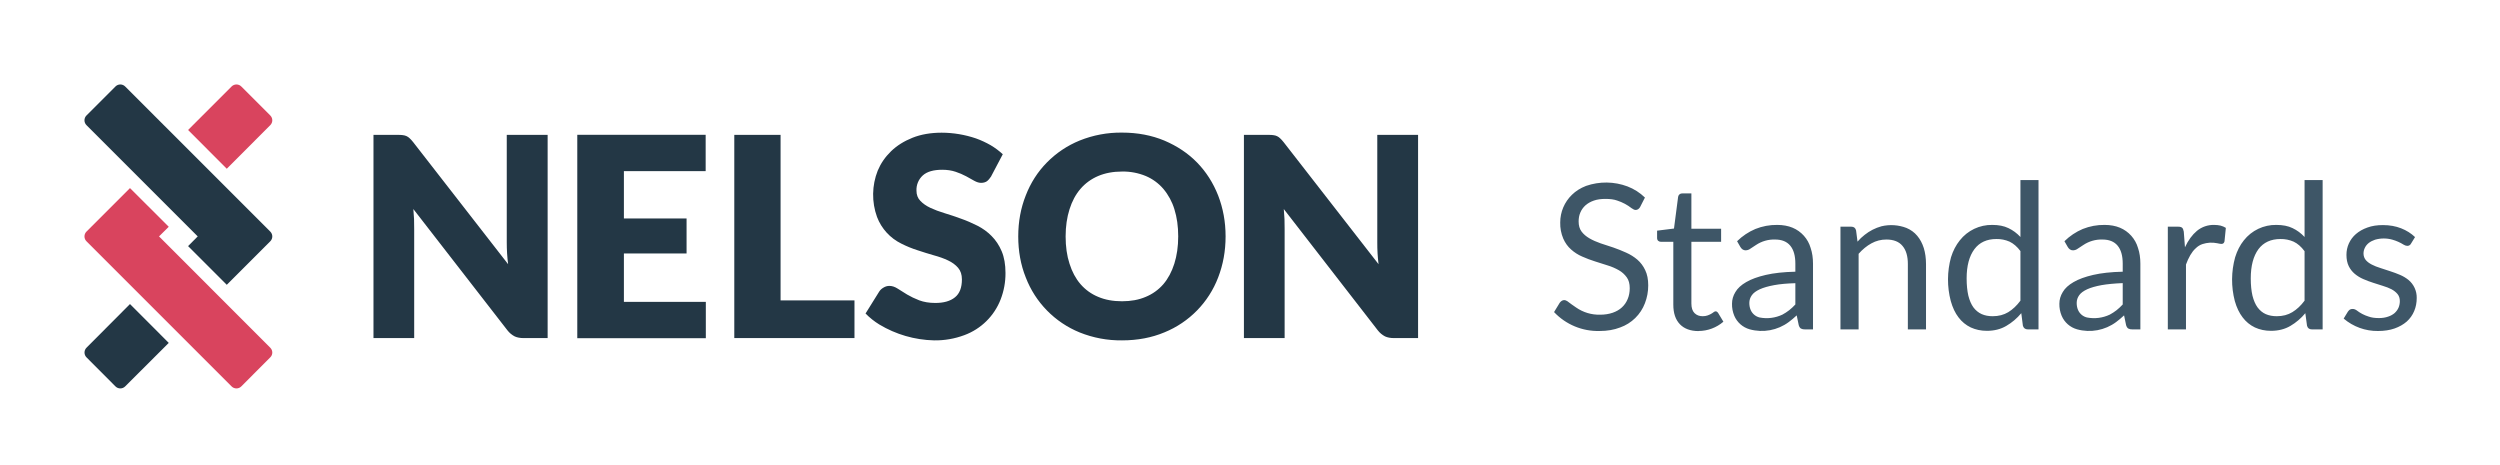
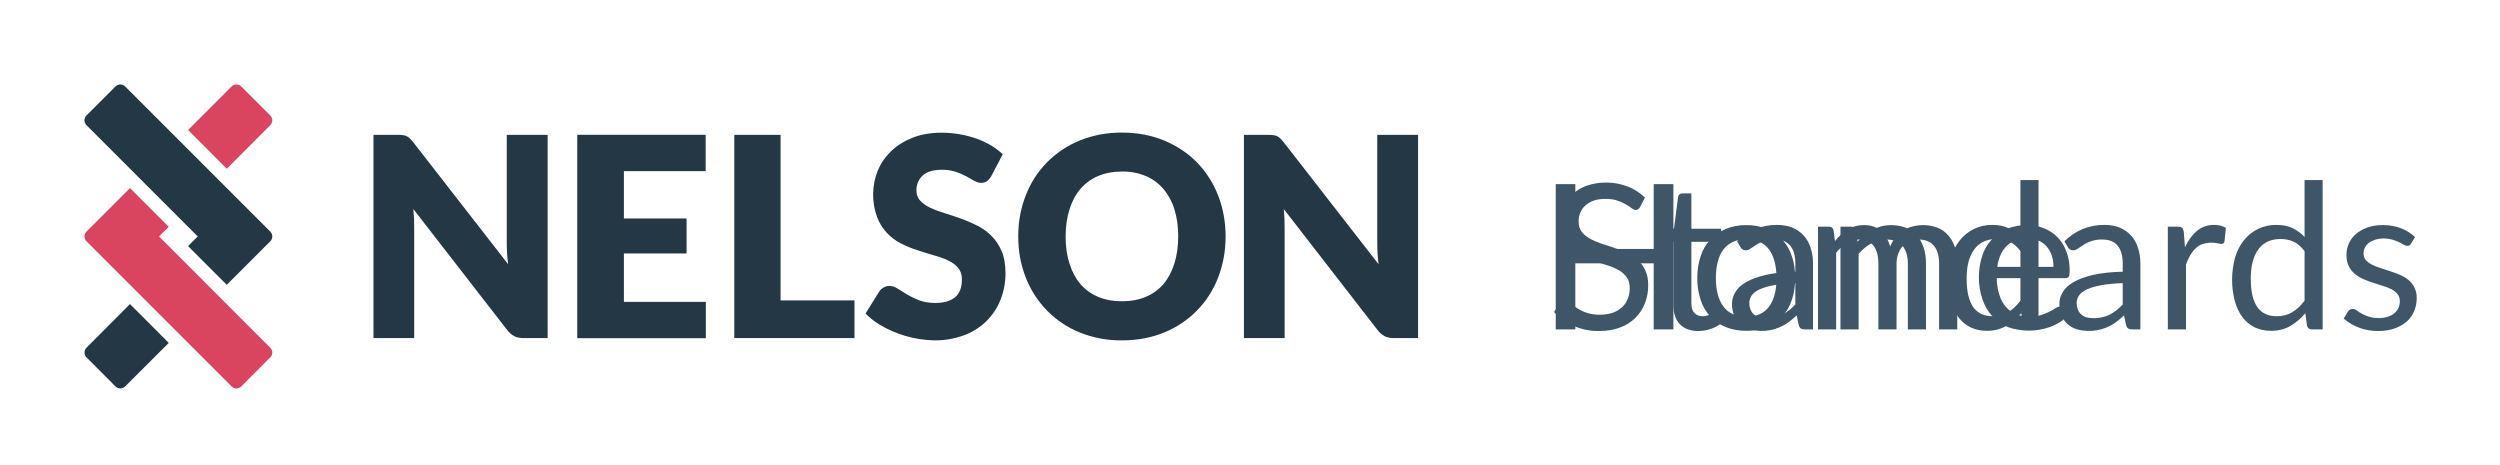
<svg xmlns="http://www.w3.org/2000/svg" viewBox="0 0 296 55">
-   <style>
-     .home {
-       opacity: 0;
-       transition: 0.2s;
-       transform: translateY(10px);
-       transition-delay: 0s;
-     }
-     .team {
-       opacity: 1;
-       transition: 0.2s;
-       transform: translateY(0);
-       transition-delay: 0.1s;
-     }
-     .logo:hover .team {
-       opacity: 0;
-       transform: translateY(-10px);
-       transition-delay: 0s;
-     }
-     .logo:hover .home {
-       opacity: 1;
-       transform: translateY(0);
-       transition-delay: 0.1s;
-     }
-     .left-arrow {
-       transition: 0.2s;
-     }
-     .logo:hover .left-arrow {
-       fill: #3a8fdd;
-     }
-     
-   </style>
  <g class="logo" fill="none" fill-rule="evenodd">
    <path fill="#FFF" d="M0 0h296v56H0z" />
    <path class="home" fill="#3E5667" fill-rule="nonzero" d="M198.13 21.8V39h-2.33v-7.82h-9.28V39h-2.32V21.8h2.32v7.67h9.28V21.8h2.33zm8.64 4.85c.89 0 1.69.15 2.4.45a5.14 5.14 0 0 1 2.98 3.23c.27.77.4 1.63.4 2.59s-.13 1.82-.4 2.59a5.08 5.08 0 0 1-2.98 3.22c-.71.3-1.51.44-2.4.44-.9 0-1.7-.15-2.42-.44a5.07 5.07 0 0 1-2.99-3.22 7.83 7.83 0 0 1-.4-2.6c0-.95.13-1.8.4-2.58a5.13 5.13 0 0 1 2.99-3.23c.72-.3 1.52-.45 2.42-.45zm0 10.85c1.2 0 2.1-.4 2.69-1.2.59-.81.88-1.93.88-3.37 0-1.45-.3-2.58-.88-3.39-.6-.8-1.5-1.2-2.7-1.2-.6 0-1.13.1-1.58.3-.45.21-.83.51-1.13.9a4 4 0 0 0-.67 1.45 7.75 7.75 0 0 0-.22 1.94c0 1.44.3 2.56.89 3.36.6.8 1.5 1.21 2.72 1.21zm8.48 1.5V26.84h1.29c.3 0 .49.15.56.45l.16 1.25c.44-.56.95-1 1.5-1.36.57-.35 1.22-.53 1.95-.53.82 0 1.48.23 1.99.69.5.45.87 1.07 1.1 1.84a4 4 0 0 1 1.6-1.93c.35-.2.71-.36 1.1-.45a4.9 4.9 0 0 1 2.9.16c.5.2.92.5 1.27.9.34.38.61.87.8 1.44.18.57.27 1.22.27 1.96V39h-2.15v-7.74c0-.95-.2-1.67-.62-2.17-.42-.49-1.02-.73-1.8-.73-.35 0-.69.06-1 .18a2.41 2.41 0 0 0-1.4 1.45c-.15.37-.22.79-.22 1.27V39h-2.15v-7.74c0-.98-.2-1.7-.58-2.18-.4-.48-.97-.72-1.72-.72-.53 0-1.02.14-1.46.42-.45.29-.86.67-1.24 1.16V39h-2.15zm27.88-7.4c0-.5-.07-.95-.21-1.37a3.06 3.06 0 0 0-.61-1.06c-.27-.3-.6-.54-.98-.7a3.3 3.3 0 0 0-1.31-.25c-1.02 0-1.83.3-2.43.9-.6.6-.97 1.42-1.11 2.48h6.65zm1.73 5.7c-.27.32-.58.6-.95.83a5.9 5.9 0 0 1-1.18.58 7.5 7.5 0 0 1-4.96.03 5.1 5.1 0 0 1-1.84-1.25 5.73 5.73 0 0 1-1.2-2.03 8.27 8.27 0 0 1-.04-5.16 5.17 5.17 0 0 1 2.91-3.19c.7-.3 1.5-.46 2.37-.46.73 0 1.4.12 2.02.37a4.57 4.57 0 0 1 2.67 2.76c.26.67.39 1.44.39 2.3 0 .34-.04.57-.11.68-.07.11-.2.17-.4.17h-8.13c.02.77.13 1.43.32 2 .18.57.45 1.04.78 1.42.34.38.74.67 1.2.86.47.18.99.28 1.56.28.54 0 1-.06 1.39-.19a6.6 6.6 0 0 0 1.7-.8.93.93 0 0 1 .49-.19c.17 0 .31.07.4.2l.6.79z" />
    <path class="team" fill="#3E5667" fill-rule="nonzero" d="M194.2 24.5a.88.88 0 0 1-.23.26.51.51 0 0 1-.31.1c-.14 0-.3-.08-.48-.21a5.55 5.55 0 0 0-1.69-.9c-.38-.14-.85-.2-1.4-.2-.53 0-.98.06-1.38.2-.4.14-.73.33-1 .57-.26.24-.47.53-.6.85-.14.32-.2.67-.2 1.05 0 .48.11.88.35 1.2.23.31.55.58.93.8.4.23.83.42 1.32.59l1.52.5c.51.18 1.02.38 1.5.6.5.22.94.5 1.33.83.39.34.7.75.93 1.24.24.49.36 1.09.36 1.8a5.8 5.8 0 0 1-.39 2.12 4.88 4.88 0 0 1-2.93 2.87c-.72.28-1.53.42-2.44.42a7.15 7.15 0 0 1-5.39-2.24l.67-1.1a.88.88 0 0 1 .24-.23c.09-.06.19-.09.3-.09.1 0 .22.04.36.13a19 19 0 0 0 1.03.74 4.76 4.76 0 0 0 2.86.86c.55 0 1.04-.08 1.48-.23.43-.15.8-.36 1.1-.64.3-.28.52-.6.68-.99.16-.38.24-.81.24-1.28 0-.52-.11-.95-.35-1.28a2.93 2.93 0 0 0-.93-.84 6.46 6.46 0 0 0-1.32-.57l-1.51-.48c-.51-.16-1.02-.35-1.51-.57-.5-.21-.94-.5-1.32-.84-.39-.34-.7-.77-.93-1.29a4.6 4.6 0 0 1-.36-1.91 4.55 4.55 0 0 1 1.39-3.28c.45-.44 1-.79 1.67-1.05a7.23 7.23 0 0 1 4.9.06c.78.3 1.47.74 2.07 1.32l-.56 1.1zm6.91 14.7c-.96 0-1.7-.28-2.21-.81-.52-.54-.78-1.31-.78-2.32v-7.44h-1.46a.48.48 0 0 1-.32-.11c-.1-.08-.14-.2-.14-.36v-.85l2-.25.49-3.76a.47.47 0 0 1 .5-.4h1.07v4.18h3.52v1.55h-3.52v7.3c0 .51.12.89.37 1.14.25.25.57.37.96.37.23 0 .42-.03.58-.09a2.5 2.5 0 0 0 .74-.4.4.4 0 0 1 .22-.09c.11 0 .21.07.3.2l.62 1.03a4.52 4.52 0 0 1-2.94 1.1zm11.46-5.67c-.98.03-1.82.1-2.51.23-.7.13-1.26.29-1.7.49-.43.2-.75.43-.94.7-.2.28-.3.58-.3.92 0 .32.06.6.16.83a1.54 1.54 0 0 0 1.06.89 4.36 4.36 0 0 0 2.7-.34c.28-.15.54-.32.8-.52.25-.2.5-.43.73-.68v-2.52zm-6.9-4.97a6.94 6.94 0 0 1 2.17-1.45 6.7 6.7 0 0 1 2.58-.48c.68 0 1.29.11 1.82.33a3.72 3.72 0 0 1 2.14 2.4c.19.56.28 1.18.28 1.86V39h-.95a.93.93 0 0 1-.48-.1c-.11-.07-.2-.2-.26-.4l-.24-1.16c-.32.3-.63.56-.94.79a5.36 5.36 0 0 1-4.63.86 2.8 2.8 0 0 1-1.82-1.6 3.5 3.5 0 0 1-.27-1.43c0-.48.13-.94.4-1.38.26-.45.69-.84 1.28-1.18.6-.35 1.37-.63 2.32-.85.95-.22 2.12-.35 3.5-.38v-.95c0-.94-.2-1.65-.61-2.14-.4-.48-1-.72-1.79-.72a3.84 3.84 0 0 0-2.25.64l-.67.44a.97.97 0 0 1-.56.2.61.61 0 0 1-.37-.11c-.1-.08-.2-.17-.26-.29l-.39-.68zm14.26.05c.26-.3.54-.57.84-.8a5.54 5.54 0 0 1 2-1.02 5.01 5.01 0 0 1 2.96.2c.5.21.93.52 1.27.93.34.4.6.89.78 1.46.17.56.26 1.2.26 1.88V39h-2.15v-7.74c0-.92-.2-1.63-.63-2.14-.42-.51-1.06-.76-1.91-.76a3.6 3.6 0 0 0-1.77.45c-.55.3-1.06.72-1.52 1.24V39h-2.15V26.84h1.29c.3 0 .49.15.56.45l.17 1.32zm19.3 1.13c-.4-.54-.84-.91-1.3-1.13a3.71 3.71 0 0 0-1.56-.31c-1.13 0-2 .4-2.6 1.2-.61.82-.92 1.97-.92 3.46 0 .8.07 1.47.2 2.04.14.56.34 1.03.6 1.39.27.36.6.63.98.8.38.17.82.25 1.3.25.71 0 1.32-.16 1.85-.48.52-.32 1-.77 1.44-1.36v-5.86zm2.13-8.42V39h-1.27c-.3 0-.5-.15-.58-.44l-.19-1.48a6.62 6.62 0 0 1-1.78 1.51c-.66.39-1.43.58-2.3.58-.7 0-1.33-.14-1.9-.4a3.93 3.93 0 0 1-1.45-1.19c-.4-.52-.7-1.16-.92-1.94a10 10 0 0 1 .03-5.18c.24-.77.59-1.44 1.04-2a4.79 4.79 0 0 1 3.85-1.83c.74 0 1.38.12 1.91.38.53.25 1 .6 1.42 1.05v-6.74h2.14zm9.97 12.2c-.98.04-1.82.12-2.51.24-.7.13-1.26.29-1.7.49-.43.2-.75.43-.94.7-.2.28-.3.58-.3.92 0 .32.06.6.16.83a1.54 1.54 0 0 0 1.06.89 4.36 4.36 0 0 0 2.7-.34c.28-.15.54-.32.8-.52.25-.2.5-.43.73-.68v-2.52zm-6.9-4.96a6.94 6.94 0 0 1 2.17-1.45 6.7 6.7 0 0 1 2.58-.48c.68 0 1.29.11 1.82.33a3.72 3.72 0 0 1 2.14 2.4c.19.56.28 1.18.28 1.86V39h-.95a.93.93 0 0 1-.48-.1c-.11-.07-.2-.2-.26-.4l-.24-1.16c-.32.3-.63.56-.94.79a5.36 5.36 0 0 1-4.63.86 2.8 2.8 0 0 1-1.82-1.6 3.5 3.5 0 0 1-.27-1.43c0-.48.13-.94.4-1.38.26-.45.69-.84 1.28-1.18.6-.35 1.37-.63 2.32-.85.95-.22 2.12-.35 3.5-.38v-.95c0-.94-.2-1.65-.61-2.14-.4-.48-1-.72-1.79-.72a3.84 3.84 0 0 0-2.25.64l-.67.44a.97.97 0 0 1-.56.2.61.61 0 0 1-.37-.11c-.1-.08-.2-.17-.26-.29l-.39-.68zm14.27.72c.38-.83.86-1.48 1.42-1.95a3.1 3.1 0 0 1 2.05-.7c.25 0 .5.03.74.08.23.06.44.15.63.27l-.16 1.6c-.05.2-.17.3-.36.3-.11 0-.28-.03-.5-.08a3.39 3.39 0 0 0-1.75.1c-.3.1-.57.27-.8.5-.24.21-.45.49-.64.81a7 7 0 0 0-.51 1.11V39h-2.15V26.84h1.23c.23 0 .39.05.48.14.08.08.14.24.18.45l.14 1.85zm14.16.46c-.4-.54-.83-.91-1.3-1.13a3.71 3.71 0 0 0-1.56-.31c-1.12 0-2 .4-2.6 1.2-.6.82-.91 1.97-.91 3.46 0 .8.07 1.47.2 2.04.14.56.34 1.03.6 1.39.27.36.59.63.97.8.39.17.82.25 1.31.25.7 0 1.32-.16 1.84-.48.53-.32 1.01-.77 1.45-1.36v-5.86zm2.14-8.42V39h-1.28c-.3 0-.5-.15-.57-.44l-.2-1.48a6.62 6.62 0 0 1-1.77 1.51c-.66.39-1.43.58-2.3.58-.7 0-1.33-.14-1.9-.4a3.93 3.93 0 0 1-1.45-1.19c-.4-.52-.71-1.16-.93-1.94a10 10 0 0 1 .04-5.18c.24-.77.58-1.44 1.03-2a4.79 4.79 0 0 1 3.85-1.83c.75 0 1.39.12 1.92.38.53.25 1 .6 1.42 1.05v-6.74H275zm10.46 7.53a.47.47 0 0 1-.44.26.84.84 0 0 1-.41-.13 5.24 5.24 0 0 0-1.34-.6 3.75 3.75 0 0 0-2.06 0c-.29.1-.53.22-.74.38-.2.16-.36.35-.46.56-.11.21-.17.44-.17.7 0 .3.1.56.27.77.18.21.42.39.72.54.3.15.63.29 1 .4.38.12.77.24 1.16.38.4.13.79.27 1.16.43.38.16.71.36 1.01.6a2.7 2.7 0 0 1 .98 2.14c0 .56-.1 1.08-.3 1.55-.2.48-.5.9-.88 1.24-.4.35-.88.62-1.44.82-.57.2-1.23.3-1.97.3a6.14 6.14 0 0 1-4.06-1.47l.5-.82c.07-.1.15-.18.23-.24.1-.06.2-.08.34-.08s.3.05.46.16a4.43 4.43 0 0 0 1.42.74c.32.12.73.18 1.22.18.41 0 .78-.06 1.09-.17.31-.1.57-.25.78-.43.2-.19.36-.4.46-.64.1-.24.15-.5.15-.77 0-.33-.09-.61-.27-.83-.18-.22-.42-.41-.71-.57-.3-.15-.64-.29-1.02-.4l-1.16-.37c-.4-.13-.79-.27-1.17-.44a4.1 4.1 0 0 1-1.01-.62 2.8 2.8 0 0 1-.71-.91c-.18-.37-.27-.81-.27-1.33a3.23 3.23 0 0 1 1.12-2.47c.37-.32.82-.58 1.36-.77.54-.2 1.15-.29 1.84-.29.8 0 1.51.13 2.15.38.64.25 1.19.6 1.65 1.04l-.48.78z" />
    <path class="left-arrow" fill="#D9445E" d="M28.57 10.24L32 13.67c.32.32.32.83 0 1.15l-5.15 5.16-4.58-4.59 5.15-5.15a.81.81 0 0 1 1.15 0zm-9.74 17.75L32 41.17c.32.32.32.83 0 1.14l-3.43 3.44a.81.81 0 0 1-1.15 0L10.24 28.57a.81.81 0 0 1 0-1.15l5.15-5.15 4.59 4.58-1.15 1.14z" />
    <path class="right-arrow" fill="#233745" d="M15.4 36.01l4.58 4.59-5.16 5.15a.81.81 0 0 1-1.15 0l-3.43-3.44a.81.81 0 0 1 0-1.14L15.39 36zM32 28.57l-5.15 5.15-4.58-4.58 1.14-1.15-13.17-13.17a.81.81 0 0 1 0-1.15l3.43-3.43a.81.81 0 0 1 1.15 0L32 27.42c.32.32.32.83 0 1.15z" />
    <path fill="#233745" d="M64.84 15.97v24.06H62c-.42 0-.78-.07-1.06-.2a2.61 2.61 0 0 1-.86-.72L48.94 24.75a20.85 20.85 0 0 1 .1 2.38v12.9h-4.82V15.97h2.88c.24 0 .44 0 .6.03.17.02.31.06.44.12s.26.15.37.26c.12.11.26.26.41.45l11.24 14.45A20.28 20.28 0 0 1 60 28.7V15.97h4.83zm9.03 4.3v5.6h7.42v4.14h-7.42v5.73h9.7v4.3H68.35V15.96h15.2v4.3h-9.7zm27.3 15.3v4.46H86.94V15.97h5.48v19.6h8.75zm16.2-14.71c-.17.26-.34.46-.52.6-.18.12-.4.19-.69.19-.24 0-.51-.08-.8-.24l-.97-.54a8 8 0 0 0-1.24-.53c-.47-.16-1-.24-1.59-.24-1.03 0-1.8.22-2.3.67a2.3 2.3 0 0 0-.75 1.8c0 .49.15.9.46 1.21.3.32.7.6 1.19.83.49.23 1.05.44 1.68.63.64.2 1.28.4 1.94.65.66.23 1.3.51 1.94.83.63.32 1.2.73 1.68 1.22.5.5.9 1.1 1.2 1.81.3.71.45 1.57.45 2.57a8.5 8.5 0 0 1-.57 3.12 7.32 7.32 0 0 1-4.3 4.24 9.78 9.78 0 0 1-3.6.62 13.15 13.15 0 0 1-6.47-1.88 8.56 8.56 0 0 1-1.63-1.3l1.62-2.6c.13-.2.3-.35.51-.47.21-.13.44-.2.7-.2.32 0 .64.11.97.32l1.12.7c.42.25.9.48 1.44.69.54.2 1.17.31 1.9.31 1 0 1.78-.22 2.33-.67.55-.44.82-1.15.82-2.12 0-.56-.15-1.02-.45-1.37-.3-.35-.7-.65-1.2-.88-.48-.23-1.04-.43-1.67-.6-.63-.18-1.27-.38-1.93-.6-.66-.21-1.3-.47-1.93-.79a5.81 5.81 0 0 1-2.87-3.15 7.74 7.74 0 0 1 .08-5.48c.36-.86.88-1.62 1.58-2.3.69-.67 1.54-1.2 2.54-1.6 1-.4 2.16-.6 3.45-.6a12.72 12.72 0 0 1 4.07.68c.62.22 1.2.5 1.73.8.54.32 1.01.68 1.44 1.07l-1.37 2.6zm27.74 7.13c0 1.74-.3 3.36-.88 4.86a11.4 11.4 0 0 1-6.36 6.5c-1.5.63-3.18.95-5.02.95a13 13 0 0 1-5.02-.94 11.47 11.47 0 0 1-6.38-6.51c-.6-1.5-.89-3.12-.89-4.86 0-1.74.3-3.36.89-4.85.58-1.5 1.42-2.8 2.5-3.9a11.53 11.53 0 0 1 3.88-2.6 13 13 0 0 1 5.02-.94c1.84 0 3.51.32 5.02.95 1.5.64 2.8 1.5 3.87 2.6 1.07 1.1 1.9 2.4 2.49 3.9.58 1.5.88 3.11.88 4.84zm-5.61 0c0-1.19-.15-2.26-.45-3.21a6.84 6.84 0 0 0-1.31-2.42 5.63 5.63 0 0 0-2.08-1.52 7.05 7.05 0 0 0-2.8-.53c-1.07 0-2.01.18-2.84.53-.82.35-1.52.86-2.09 1.52-.57.66-1 1.47-1.3 2.42-.3.95-.46 2.02-.46 3.21 0 1.2.15 2.28.46 3.23.3.95.73 1.76 1.3 2.42a5.54 5.54 0 0 0 2.1 1.51c.82.35 1.76.52 2.82.52 1.05 0 1.99-.17 2.8-.52a5.55 5.55 0 0 0 2.09-1.5c.57-.67 1-1.48 1.3-2.43.3-.95.46-2.03.46-3.23zm28.4-12.02v24.06h-2.85c-.42 0-.78-.07-1.06-.2a2.61 2.61 0 0 1-.86-.72L152 24.75a20.85 20.85 0 0 1 .1 2.38v12.9h-4.82V15.97h2.88c.24 0 .44 0 .6.03.17.02.31.06.44.12s.26.15.37.26c.12.11.26.26.41.45l11.24 14.45a20.28 20.28 0 0 1-.15-2.58V15.97h4.83z" />
  </g>
</svg>
